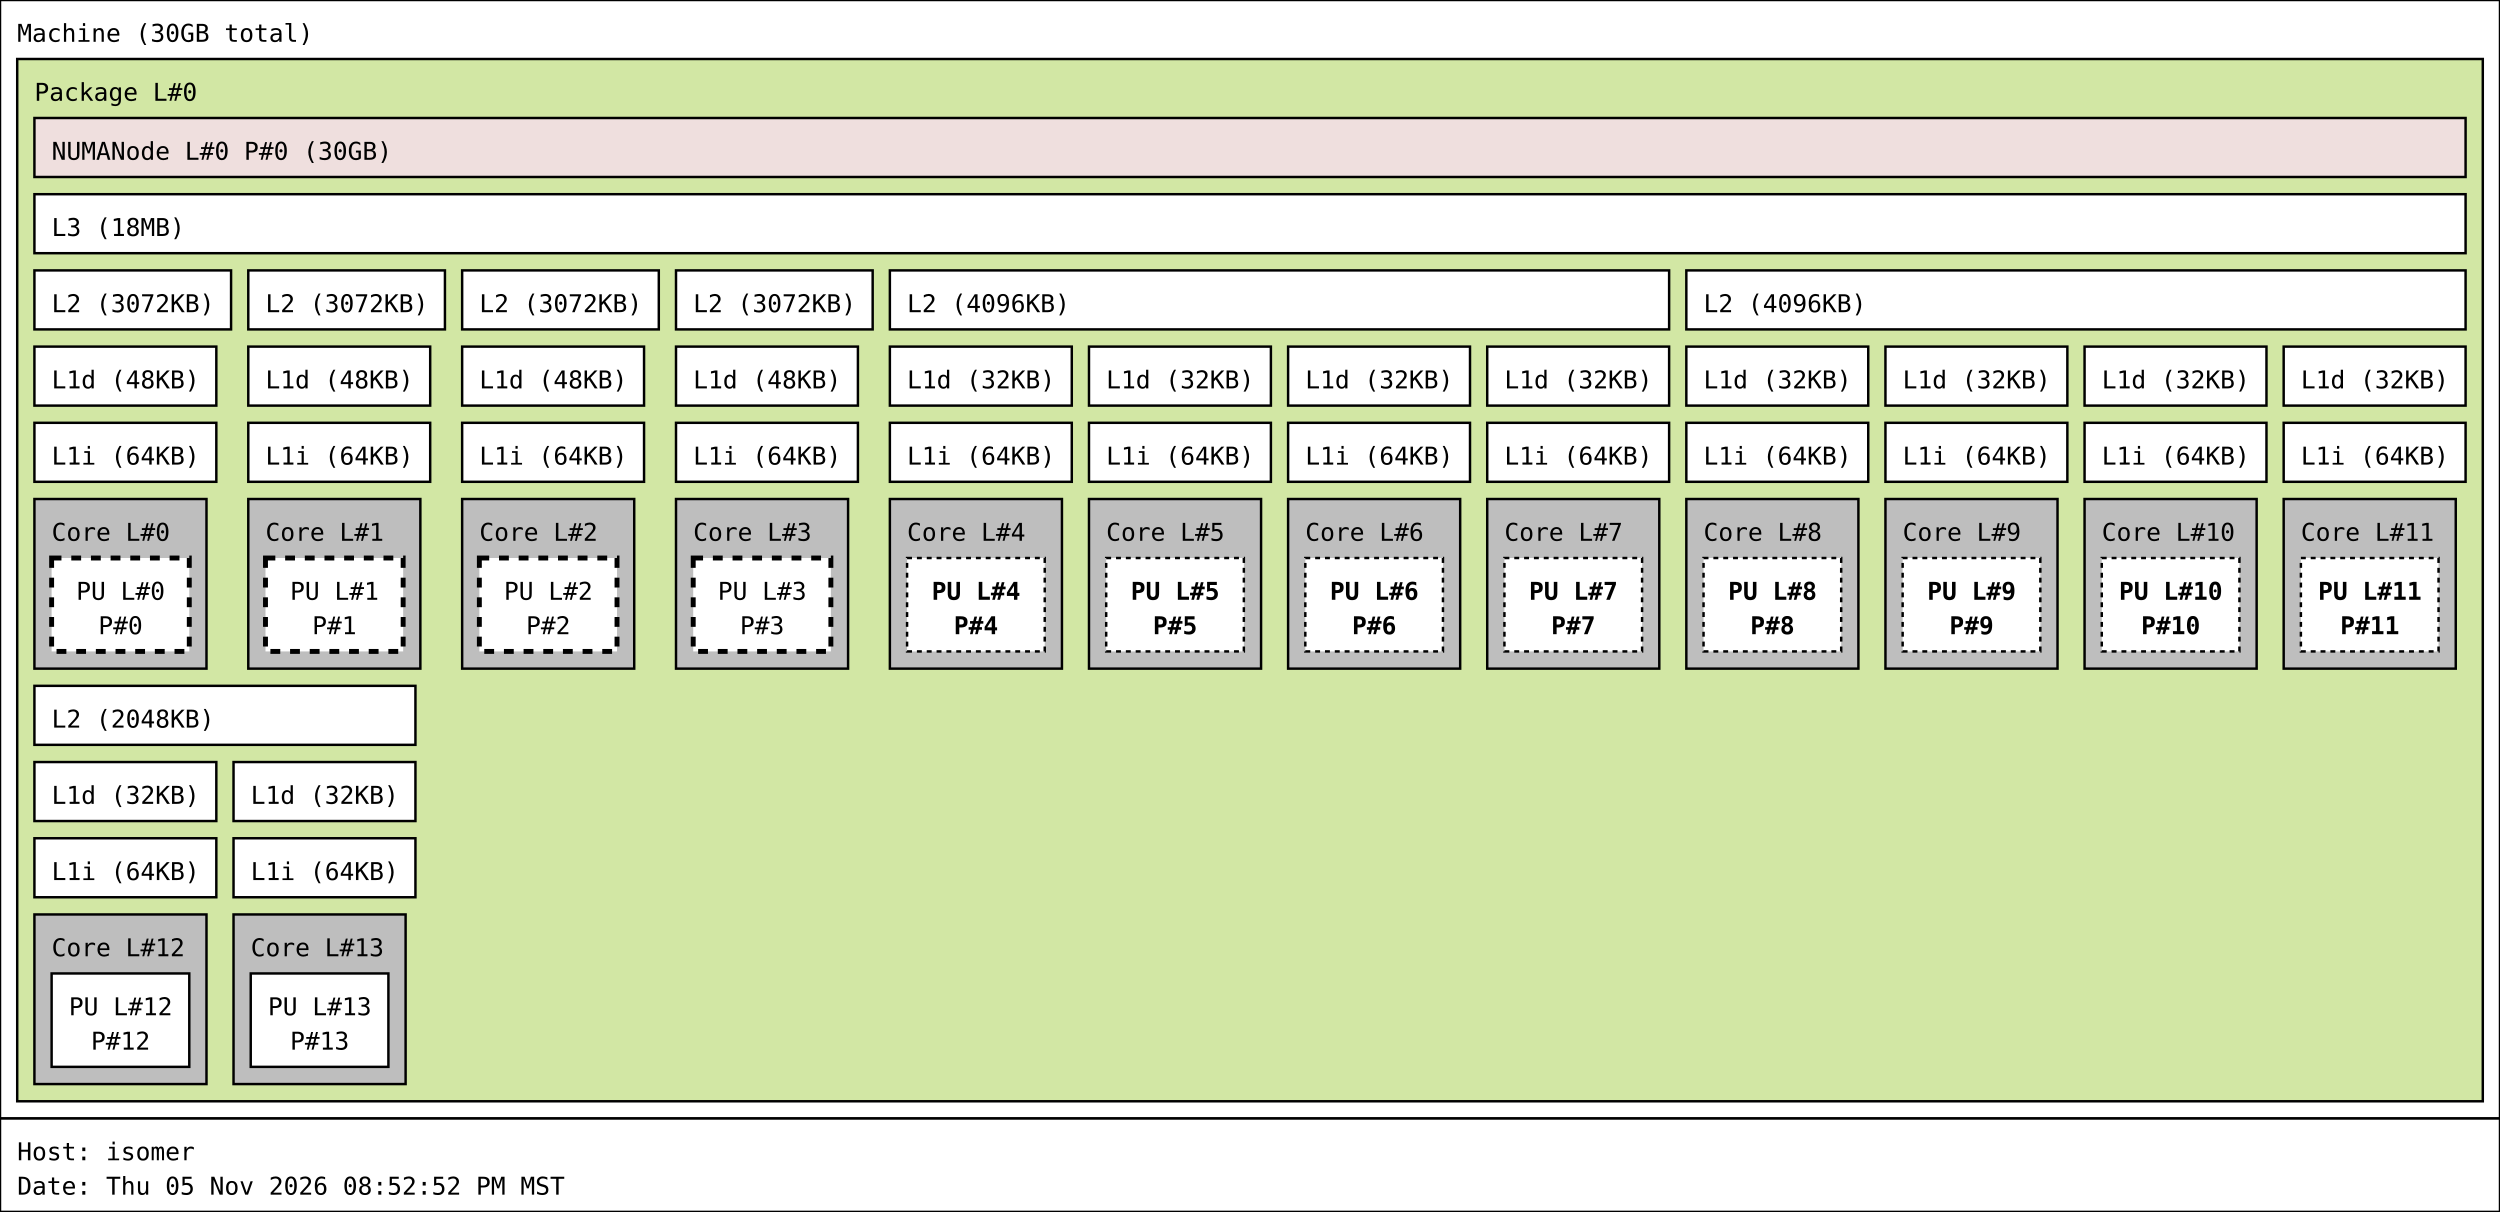
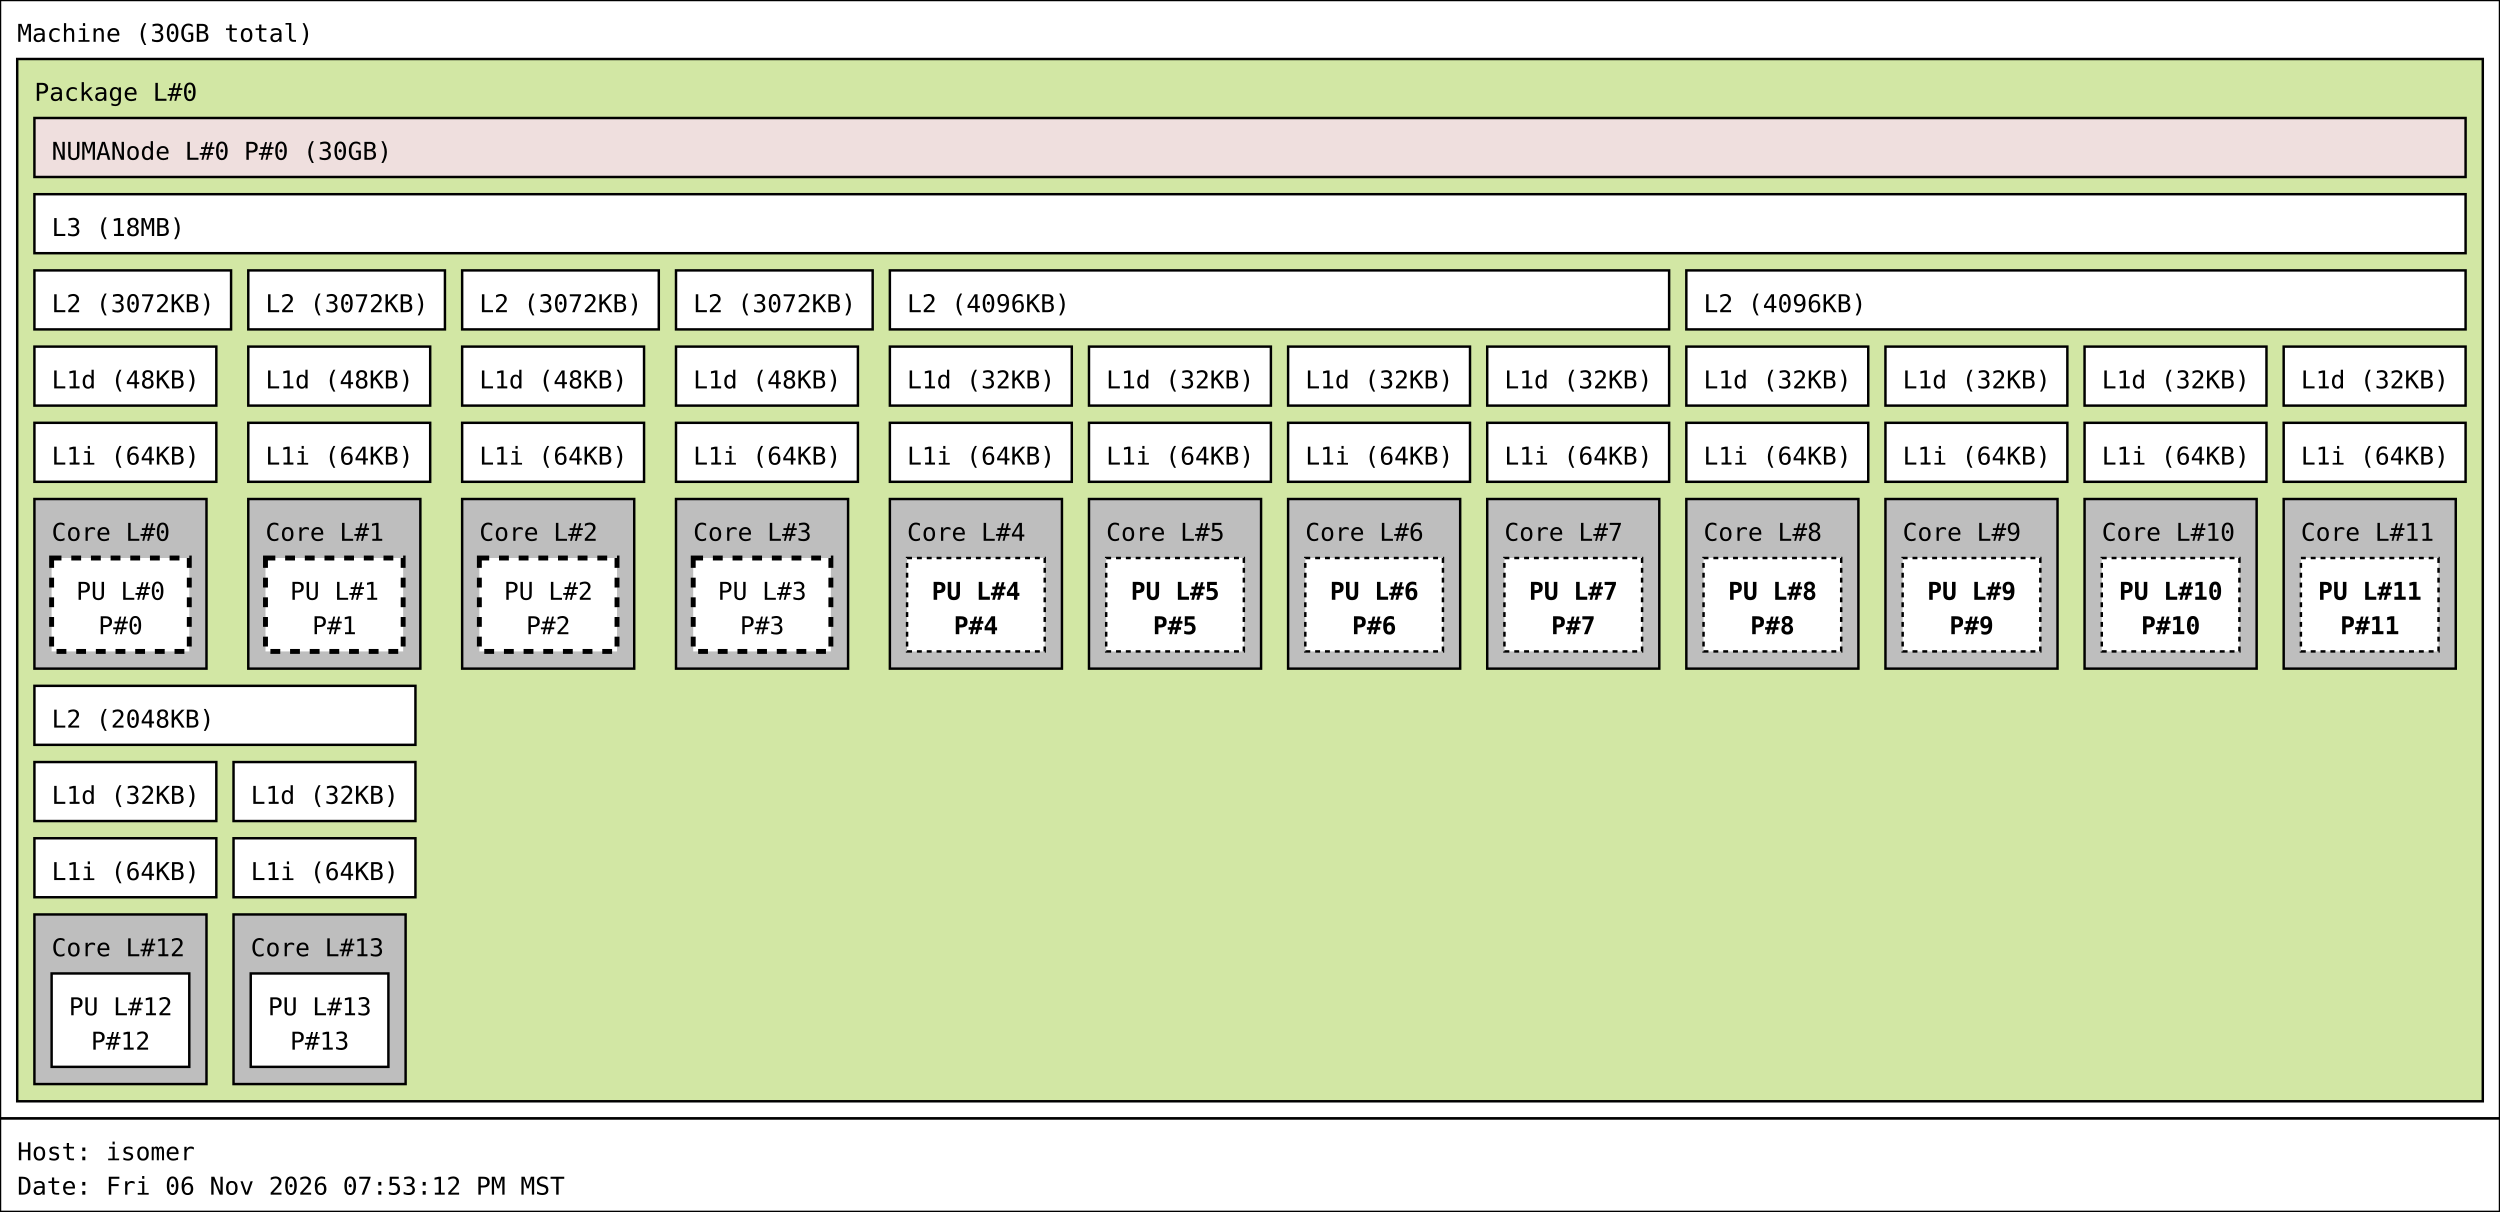
<svg xmlns="http://www.w3.org/2000/svg" width="1017px" height="493px" viewBox="0 0 1017px 493px" version="1.1">
  <rect id="Machine_0_rect" class="Machine" x="0" y="0" width="1017" height="455" fill="rgb(255,255,255)" stroke="rgb(0,0,0)" stroke-width="1" />
  <text id="Machine_0_text" class="Machine" font-family="Monospace" x="7" y="17" fill="rgb(0,0,0)" font-size="10px">Machine (30GB total)</text>
  <rect id="Package_0_rect" class="Package" x="7" y="24" width="1003" height="424" fill="rgb(210,231,164)" stroke="rgb(0,0,0)" stroke-width="1" />
  <text id="Package_0_text" class="Package" font-family="Monospace" x="14" y="41" fill="rgb(0,0,0)" font-size="10px">Package L#0</text>
  <rect id="L3_0_rect" class="L3" x="14" y="79" width="989" height="24" fill="rgb(255,255,255)" stroke="rgb(0,0,0)" stroke-width="1" />
  <text id="L3_0_text" class="L3" font-family="Monospace" x="21" y="96" fill="rgb(0,0,0)" font-size="10px">L3 (18MB)</text>
  <rect id="L2_0_rect" class="L2" x="14" y="110" width="80" height="24" fill="rgb(255,255,255)" stroke="rgb(0,0,0)" stroke-width="1" />
  <text id="L2_0_text" class="L2" font-family="Monospace" x="21" y="127" fill="rgb(0,0,0)" font-size="10px">L2 (3072KB)</text>
  <rect id="L1d_0_rect" class="L1d" x="14" y="141" width="74" height="24" fill="rgb(255,255,255)" stroke="rgb(0,0,0)" stroke-width="1" />
  <text id="L1d_0_text" class="L1d" font-family="Monospace" x="21" y="158" fill="rgb(0,0,0)" font-size="10px">L1d (48KB)</text>
  <rect id="L1i_0_rect" class="L1i" x="14" y="172" width="74" height="24" fill="rgb(255,255,255)" stroke="rgb(0,0,0)" stroke-width="1" />
  <text id="L1i_0_text" class="L1i" font-family="Monospace" x="21" y="189" fill="rgb(0,0,0)" font-size="10px">L1i (64KB)</text>
  <rect id="Core_0_rect" class="Core" x="14" y="203" width="70" height="69" fill="rgb(190,190,190)" stroke="rgb(0,0,0)" stroke-width="1" />
  <text id="Core_0_text" class="Core" font-family="Monospace" x="21" y="220" fill="rgb(0,0,0)" font-size="10px">Core L#0</text>
  <rect id="PU_0_rect" class="PU" x="21" y="227" width="56" height="38" fill="rgb(255,255,255)" stroke="rgb(0,0,0)" stroke-width="2" stroke-dasharray="4" />
  <text id="PU_0_text" class="PU" font-family="Monospace" x="31" y="244" fill="rgb(0,0,0)" font-size="10px">PU L#0</text>
  <text id="PU_0_text_1" class="PU" font-family="Monospace" x="40" y="258" fill="rgb(0,0,0)" font-size="10px">P#0</text>
  <rect id="L2_1_rect" class="L2" x="101" y="110" width="80" height="24" fill="rgb(255,255,255)" stroke="rgb(0,0,0)" stroke-width="1" />
  <text id="L2_1_text" class="L2" font-family="Monospace" x="108" y="127" fill="rgb(0,0,0)" font-size="10px">L2 (3072KB)</text>
  <rect id="L1d_1_rect" class="L1d" x="101" y="141" width="74" height="24" fill="rgb(255,255,255)" stroke="rgb(0,0,0)" stroke-width="1" />
  <text id="L1d_1_text" class="L1d" font-family="Monospace" x="108" y="158" fill="rgb(0,0,0)" font-size="10px">L1d (48KB)</text>
  <rect id="L1i_1_rect" class="L1i" x="101" y="172" width="74" height="24" fill="rgb(255,255,255)" stroke="rgb(0,0,0)" stroke-width="1" />
  <text id="L1i_1_text" class="L1i" font-family="Monospace" x="108" y="189" fill="rgb(0,0,0)" font-size="10px">L1i (64KB)</text>
  <rect id="Core_1_rect" class="Core" x="101" y="203" width="70" height="69" fill="rgb(190,190,190)" stroke="rgb(0,0,0)" stroke-width="1" />
  <text id="Core_1_text" class="Core" font-family="Monospace" x="108" y="220" fill="rgb(0,0,0)" font-size="10px">Core L#1</text>
  <rect id="PU_1_rect" class="PU" x="108" y="227" width="56" height="38" fill="rgb(255,255,255)" stroke="rgb(0,0,0)" stroke-width="2" stroke-dasharray="4" />
  <text id="PU_1_text" class="PU" font-family="Monospace" x="118" y="244" fill="rgb(0,0,0)" font-size="10px">PU L#1</text>
  <text id="PU_1_text_1" class="PU" font-family="Monospace" x="127" y="258" fill="rgb(0,0,0)" font-size="10px">P#1</text>
  <rect id="L2_2_rect" class="L2" x="188" y="110" width="80" height="24" fill="rgb(255,255,255)" stroke="rgb(0,0,0)" stroke-width="1" />
  <text id="L2_2_text" class="L2" font-family="Monospace" x="195" y="127" fill="rgb(0,0,0)" font-size="10px">L2 (3072KB)</text>
  <rect id="L1d_2_rect" class="L1d" x="188" y="141" width="74" height="24" fill="rgb(255,255,255)" stroke="rgb(0,0,0)" stroke-width="1" />
  <text id="L1d_2_text" class="L1d" font-family="Monospace" x="195" y="158" fill="rgb(0,0,0)" font-size="10px">L1d (48KB)</text>
  <rect id="L1i_2_rect" class="L1i" x="188" y="172" width="74" height="24" fill="rgb(255,255,255)" stroke="rgb(0,0,0)" stroke-width="1" />
  <text id="L1i_2_text" class="L1i" font-family="Monospace" x="195" y="189" fill="rgb(0,0,0)" font-size="10px">L1i (64KB)</text>
  <rect id="Core_2_rect" class="Core" x="188" y="203" width="70" height="69" fill="rgb(190,190,190)" stroke="rgb(0,0,0)" stroke-width="1" />
  <text id="Core_2_text" class="Core" font-family="Monospace" x="195" y="220" fill="rgb(0,0,0)" font-size="10px">Core L#2</text>
  <rect id="PU_2_rect" class="PU" x="195" y="227" width="56" height="38" fill="rgb(255,255,255)" stroke="rgb(0,0,0)" stroke-width="2" stroke-dasharray="4" />
  <text id="PU_2_text" class="PU" font-family="Monospace" x="205" y="244" fill="rgb(0,0,0)" font-size="10px">PU L#2</text>
  <text id="PU_2_text_1" class="PU" font-family="Monospace" x="214" y="258" fill="rgb(0,0,0)" font-size="10px">P#2</text>
  <rect id="L2_3_rect" class="L2" x="275" y="110" width="80" height="24" fill="rgb(255,255,255)" stroke="rgb(0,0,0)" stroke-width="1" />
  <text id="L2_3_text" class="L2" font-family="Monospace" x="282" y="127" fill="rgb(0,0,0)" font-size="10px">L2 (3072KB)</text>
  <rect id="L1d_3_rect" class="L1d" x="275" y="141" width="74" height="24" fill="rgb(255,255,255)" stroke="rgb(0,0,0)" stroke-width="1" />
  <text id="L1d_3_text" class="L1d" font-family="Monospace" x="282" y="158" fill="rgb(0,0,0)" font-size="10px">L1d (48KB)</text>
  <rect id="L1i_3_rect" class="L1i" x="275" y="172" width="74" height="24" fill="rgb(255,255,255)" stroke="rgb(0,0,0)" stroke-width="1" />
  <text id="L1i_3_text" class="L1i" font-family="Monospace" x="282" y="189" fill="rgb(0,0,0)" font-size="10px">L1i (64KB)</text>
  <rect id="Core_3_rect" class="Core" x="275" y="203" width="70" height="69" fill="rgb(190,190,190)" stroke="rgb(0,0,0)" stroke-width="1" />
  <text id="Core_3_text" class="Core" font-family="Monospace" x="282" y="220" fill="rgb(0,0,0)" font-size="10px">Core L#3</text>
  <rect id="PU_3_rect" class="PU" x="282" y="227" width="56" height="38" fill="rgb(255,255,255)" stroke="rgb(0,0,0)" stroke-width="2" stroke-dasharray="4" />
  <text id="PU_3_text" class="PU" font-family="Monospace" x="292" y="244" fill="rgb(0,0,0)" font-size="10px">PU L#3</text>
  <text id="PU_3_text_1" class="PU" font-family="Monospace" x="301" y="258" fill="rgb(0,0,0)" font-size="10px">P#3</text>
  <rect id="L2_4_rect" class="L2" x="362" y="110" width="317" height="24" fill="rgb(255,255,255)" stroke="rgb(0,0,0)" stroke-width="1" />
  <text id="L2_4_text" class="L2" font-family="Monospace" x="369" y="127" fill="rgb(0,0,0)" font-size="10px">L2 (4096KB)</text>
  <rect id="L1d_4_rect" class="L1d" x="362" y="141" width="74" height="24" fill="rgb(255,255,255)" stroke="rgb(0,0,0)" stroke-width="1" />
  <text id="L1d_4_text" class="L1d" font-family="Monospace" x="369" y="158" fill="rgb(0,0,0)" font-size="10px">L1d (32KB)</text>
  <rect id="L1i_4_rect" class="L1i" x="362" y="172" width="74" height="24" fill="rgb(255,255,255)" stroke="rgb(0,0,0)" stroke-width="1" />
  <text id="L1i_4_text" class="L1i" font-family="Monospace" x="369" y="189" fill="rgb(0,0,0)" font-size="10px">L1i (64KB)</text>
  <rect id="Core_4_rect" class="Core" x="362" y="203" width="70" height="69" fill="rgb(190,190,190)" stroke="rgb(0,0,0)" stroke-width="1" />
  <text id="Core_4_text" class="Core" font-family="Monospace" x="369" y="220" fill="rgb(0,0,0)" font-size="10px">Core L#4</text>
  <rect id="PU_4_rect" class="PU" x="369" y="227" width="56" height="38" fill="rgb(255,255,255)" stroke="rgb(0,0,0)" stroke-width="1" stroke-dasharray="2" />
  <text id="PU_4_text" class="PU" font-family="Monospace" font-weight="bold" x="379" y="244" fill="rgb(0,0,0)" font-size="10px">PU L#4</text>
  <text id="PU_4_text_1" class="PU" font-family="Monospace" font-weight="bold" x="388" y="258" fill="rgb(0,0,0)" font-size="10px">P#4</text>
  <rect id="L1d_5_rect" class="L1d" x="443" y="141" width="74" height="24" fill="rgb(255,255,255)" stroke="rgb(0,0,0)" stroke-width="1" />
  <text id="L1d_5_text" class="L1d" font-family="Monospace" x="450" y="158" fill="rgb(0,0,0)" font-size="10px">L1d (32KB)</text>
  <rect id="L1i_5_rect" class="L1i" x="443" y="172" width="74" height="24" fill="rgb(255,255,255)" stroke="rgb(0,0,0)" stroke-width="1" />
  <text id="L1i_5_text" class="L1i" font-family="Monospace" x="450" y="189" fill="rgb(0,0,0)" font-size="10px">L1i (64KB)</text>
  <rect id="Core_5_rect" class="Core" x="443" y="203" width="70" height="69" fill="rgb(190,190,190)" stroke="rgb(0,0,0)" stroke-width="1" />
  <text id="Core_5_text" class="Core" font-family="Monospace" x="450" y="220" fill="rgb(0,0,0)" font-size="10px">Core L#5</text>
  <rect id="PU_5_rect" class="PU" x="450" y="227" width="56" height="38" fill="rgb(255,255,255)" stroke="rgb(0,0,0)" stroke-width="1" stroke-dasharray="2" />
  <text id="PU_5_text" class="PU" font-family="Monospace" font-weight="bold" x="460" y="244" fill="rgb(0,0,0)" font-size="10px">PU L#5</text>
  <text id="PU_5_text_1" class="PU" font-family="Monospace" font-weight="bold" x="469" y="258" fill="rgb(0,0,0)" font-size="10px">P#5</text>
  <rect id="L1d_6_rect" class="L1d" x="524" y="141" width="74" height="24" fill="rgb(255,255,255)" stroke="rgb(0,0,0)" stroke-width="1" />
  <text id="L1d_6_text" class="L1d" font-family="Monospace" x="531" y="158" fill="rgb(0,0,0)" font-size="10px">L1d (32KB)</text>
  <rect id="L1i_6_rect" class="L1i" x="524" y="172" width="74" height="24" fill="rgb(255,255,255)" stroke="rgb(0,0,0)" stroke-width="1" />
  <text id="L1i_6_text" class="L1i" font-family="Monospace" x="531" y="189" fill="rgb(0,0,0)" font-size="10px">L1i (64KB)</text>
  <rect id="Core_6_rect" class="Core" x="524" y="203" width="70" height="69" fill="rgb(190,190,190)" stroke="rgb(0,0,0)" stroke-width="1" />
  <text id="Core_6_text" class="Core" font-family="Monospace" x="531" y="220" fill="rgb(0,0,0)" font-size="10px">Core L#6</text>
  <rect id="PU_6_rect" class="PU" x="531" y="227" width="56" height="38" fill="rgb(255,255,255)" stroke="rgb(0,0,0)" stroke-width="1" stroke-dasharray="2" />
  <text id="PU_6_text" class="PU" font-family="Monospace" font-weight="bold" x="541" y="244" fill="rgb(0,0,0)" font-size="10px">PU L#6</text>
  <text id="PU_6_text_1" class="PU" font-family="Monospace" font-weight="bold" x="550" y="258" fill="rgb(0,0,0)" font-size="10px">P#6</text>
  <rect id="L1d_7_rect" class="L1d" x="605" y="141" width="74" height="24" fill="rgb(255,255,255)" stroke="rgb(0,0,0)" stroke-width="1" />
  <text id="L1d_7_text" class="L1d" font-family="Monospace" x="612" y="158" fill="rgb(0,0,0)" font-size="10px">L1d (32KB)</text>
  <rect id="L1i_7_rect" class="L1i" x="605" y="172" width="74" height="24" fill="rgb(255,255,255)" stroke="rgb(0,0,0)" stroke-width="1" />
  <text id="L1i_7_text" class="L1i" font-family="Monospace" x="612" y="189" fill="rgb(0,0,0)" font-size="10px">L1i (64KB)</text>
  <rect id="Core_7_rect" class="Core" x="605" y="203" width="70" height="69" fill="rgb(190,190,190)" stroke="rgb(0,0,0)" stroke-width="1" />
  <text id="Core_7_text" class="Core" font-family="Monospace" x="612" y="220" fill="rgb(0,0,0)" font-size="10px">Core L#7</text>
  <rect id="PU_7_rect" class="PU" x="612" y="227" width="56" height="38" fill="rgb(255,255,255)" stroke="rgb(0,0,0)" stroke-width="1" stroke-dasharray="2" />
  <text id="PU_7_text" class="PU" font-family="Monospace" font-weight="bold" x="622" y="244" fill="rgb(0,0,0)" font-size="10px">PU L#7</text>
  <text id="PU_7_text_1" class="PU" font-family="Monospace" font-weight="bold" x="631" y="258" fill="rgb(0,0,0)" font-size="10px">P#7</text>
  <rect id="L2_5_rect" class="L2" x="686" y="110" width="317" height="24" fill="rgb(255,255,255)" stroke="rgb(0,0,0)" stroke-width="1" />
  <text id="L2_5_text" class="L2" font-family="Monospace" x="693" y="127" fill="rgb(0,0,0)" font-size="10px">L2 (4096KB)</text>
  <rect id="L1d_8_rect" class="L1d" x="686" y="141" width="74" height="24" fill="rgb(255,255,255)" stroke="rgb(0,0,0)" stroke-width="1" />
  <text id="L1d_8_text" class="L1d" font-family="Monospace" x="693" y="158" fill="rgb(0,0,0)" font-size="10px">L1d (32KB)</text>
  <rect id="L1i_8_rect" class="L1i" x="686" y="172" width="74" height="24" fill="rgb(255,255,255)" stroke="rgb(0,0,0)" stroke-width="1" />
  <text id="L1i_8_text" class="L1i" font-family="Monospace" x="693" y="189" fill="rgb(0,0,0)" font-size="10px">L1i (64KB)</text>
  <rect id="Core_8_rect" class="Core" x="686" y="203" width="70" height="69" fill="rgb(190,190,190)" stroke="rgb(0,0,0)" stroke-width="1" />
  <text id="Core_8_text" class="Core" font-family="Monospace" x="693" y="220" fill="rgb(0,0,0)" font-size="10px">Core L#8</text>
  <rect id="PU_8_rect" class="PU" x="693" y="227" width="56" height="38" fill="rgb(255,255,255)" stroke="rgb(0,0,0)" stroke-width="1" stroke-dasharray="2" />
  <text id="PU_8_text" class="PU" font-family="Monospace" font-weight="bold" x="703" y="244" fill="rgb(0,0,0)" font-size="10px">PU L#8</text>
  <text id="PU_8_text_1" class="PU" font-family="Monospace" font-weight="bold" x="712" y="258" fill="rgb(0,0,0)" font-size="10px">P#8</text>
  <rect id="L1d_9_rect" class="L1d" x="767" y="141" width="74" height="24" fill="rgb(255,255,255)" stroke="rgb(0,0,0)" stroke-width="1" />
  <text id="L1d_9_text" class="L1d" font-family="Monospace" x="774" y="158" fill="rgb(0,0,0)" font-size="10px">L1d (32KB)</text>
  <rect id="L1i_9_rect" class="L1i" x="767" y="172" width="74" height="24" fill="rgb(255,255,255)" stroke="rgb(0,0,0)" stroke-width="1" />
  <text id="L1i_9_text" class="L1i" font-family="Monospace" x="774" y="189" fill="rgb(0,0,0)" font-size="10px">L1i (64KB)</text>
  <rect id="Core_9_rect" class="Core" x="767" y="203" width="70" height="69" fill="rgb(190,190,190)" stroke="rgb(0,0,0)" stroke-width="1" />
  <text id="Core_9_text" class="Core" font-family="Monospace" x="774" y="220" fill="rgb(0,0,0)" font-size="10px">Core L#9</text>
  <rect id="PU_9_rect" class="PU" x="774" y="227" width="56" height="38" fill="rgb(255,255,255)" stroke="rgb(0,0,0)" stroke-width="1" stroke-dasharray="2" />
  <text id="PU_9_text" class="PU" font-family="Monospace" font-weight="bold" x="784" y="244" fill="rgb(0,0,0)" font-size="10px">PU L#9</text>
  <text id="PU_9_text_1" class="PU" font-family="Monospace" font-weight="bold" x="793" y="258" fill="rgb(0,0,0)" font-size="10px">P#9</text>
  <rect id="L1d_10_rect" class="L1d" x="848" y="141" width="74" height="24" fill="rgb(255,255,255)" stroke="rgb(0,0,0)" stroke-width="1" />
  <text id="L1d_10_text" class="L1d" font-family="Monospace" x="855" y="158" fill="rgb(0,0,0)" font-size="10px">L1d (32KB)</text>
  <rect id="L1i_10_rect" class="L1i" x="848" y="172" width="74" height="24" fill="rgb(255,255,255)" stroke="rgb(0,0,0)" stroke-width="1" />
  <text id="L1i_10_text" class="L1i" font-family="Monospace" x="855" y="189" fill="rgb(0,0,0)" font-size="10px">L1i (64KB)</text>
  <rect id="Core_10_rect" class="Core" x="848" y="203" width="70" height="69" fill="rgb(190,190,190)" stroke="rgb(0,0,0)" stroke-width="1" />
  <text id="Core_10_text" class="Core" font-family="Monospace" x="855" y="220" fill="rgb(0,0,0)" font-size="10px">Core L#10</text>
  <rect id="PU_10_rect" class="PU" x="855" y="227" width="56" height="38" fill="rgb(255,255,255)" stroke="rgb(0,0,0)" stroke-width="1" stroke-dasharray="2" />
  <text id="PU_10_text" class="PU" font-family="Monospace" font-weight="bold" x="862" y="244" fill="rgb(0,0,0)" font-size="10px">PU L#10</text>
  <text id="PU_10_text_1" class="PU" font-family="Monospace" font-weight="bold" x="871" y="258" fill="rgb(0,0,0)" font-size="10px">P#10</text>
  <rect id="L1d_11_rect" class="L1d" x="929" y="141" width="74" height="24" fill="rgb(255,255,255)" stroke="rgb(0,0,0)" stroke-width="1" />
  <text id="L1d_11_text" class="L1d" font-family="Monospace" x="936" y="158" fill="rgb(0,0,0)" font-size="10px">L1d (32KB)</text>
  <rect id="L1i_11_rect" class="L1i" x="929" y="172" width="74" height="24" fill="rgb(255,255,255)" stroke="rgb(0,0,0)" stroke-width="1" />
  <text id="L1i_11_text" class="L1i" font-family="Monospace" x="936" y="189" fill="rgb(0,0,0)" font-size="10px">L1i (64KB)</text>
  <rect id="Core_11_rect" class="Core" x="929" y="203" width="70" height="69" fill="rgb(190,190,190)" stroke="rgb(0,0,0)" stroke-width="1" />
  <text id="Core_11_text" class="Core" font-family="Monospace" x="936" y="220" fill="rgb(0,0,0)" font-size="10px">Core L#11</text>
  <rect id="PU_11_rect" class="PU" x="936" y="227" width="56" height="38" fill="rgb(255,255,255)" stroke="rgb(0,0,0)" stroke-width="1" stroke-dasharray="2" />
  <text id="PU_11_text" class="PU" font-family="Monospace" font-weight="bold" x="943" y="244" fill="rgb(0,0,0)" font-size="10px">PU L#11</text>
  <text id="PU_11_text_1" class="PU" font-family="Monospace" font-weight="bold" x="952" y="258" fill="rgb(0,0,0)" font-size="10px">P#11</text>
  <rect id="L2_6_rect" class="L2" x="14" y="279" width="155" height="24" fill="rgb(255,255,255)" stroke="rgb(0,0,0)" stroke-width="1" />
  <text id="L2_6_text" class="L2" font-family="Monospace" x="21" y="296" fill="rgb(0,0,0)" font-size="10px">L2 (2048KB)</text>
  <rect id="L1d_12_rect" class="L1d" x="14" y="310" width="74" height="24" fill="rgb(255,255,255)" stroke="rgb(0,0,0)" stroke-width="1" />
  <text id="L1d_12_text" class="L1d" font-family="Monospace" x="21" y="327" fill="rgb(0,0,0)" font-size="10px">L1d (32KB)</text>
  <rect id="L1i_12_rect" class="L1i" x="14" y="341" width="74" height="24" fill="rgb(255,255,255)" stroke="rgb(0,0,0)" stroke-width="1" />
  <text id="L1i_12_text" class="L1i" font-family="Monospace" x="21" y="358" fill="rgb(0,0,0)" font-size="10px">L1i (64KB)</text>
  <rect id="Core_12_rect" class="Core" x="14" y="372" width="70" height="69" fill="rgb(190,190,190)" stroke="rgb(0,0,0)" stroke-width="1" />
  <text id="Core_12_text" class="Core" font-family="Monospace" x="21" y="389" fill="rgb(0,0,0)" font-size="10px">Core L#12</text>
  <rect id="PU_12_rect" class="PU" x="21" y="396" width="56" height="38" fill="rgb(255,255,255)" stroke="rgb(0,0,0)" stroke-width="1" />
  <text id="PU_12_text" class="PU" font-family="Monospace" x="28" y="413" fill="rgb(0,0,0)" font-size="10px">PU L#12</text>
  <text id="PU_12_text_1" class="PU" font-family="Monospace" x="37" y="427" fill="rgb(0,0,0)" font-size="10px">P#12</text>
  <rect id="L1d_13_rect" class="L1d" x="95" y="310" width="74" height="24" fill="rgb(255,255,255)" stroke="rgb(0,0,0)" stroke-width="1" />
  <text id="L1d_13_text" class="L1d" font-family="Monospace" x="102" y="327" fill="rgb(0,0,0)" font-size="10px">L1d (32KB)</text>
  <rect id="L1i_13_rect" class="L1i" x="95" y="341" width="74" height="24" fill="rgb(255,255,255)" stroke="rgb(0,0,0)" stroke-width="1" />
  <text id="L1i_13_text" class="L1i" font-family="Monospace" x="102" y="358" fill="rgb(0,0,0)" font-size="10px">L1i (64KB)</text>
  <rect id="Core_13_rect" class="Core" x="95" y="372" width="70" height="69" fill="rgb(190,190,190)" stroke="rgb(0,0,0)" stroke-width="1" />
  <text id="Core_13_text" class="Core" font-family="Monospace" x="102" y="389" fill="rgb(0,0,0)" font-size="10px">Core L#13</text>
  <rect id="PU_13_rect" class="PU" x="102" y="396" width="56" height="38" fill="rgb(255,255,255)" stroke="rgb(0,0,0)" stroke-width="1" />
  <text id="PU_13_text" class="PU" font-family="Monospace" x="109" y="413" fill="rgb(0,0,0)" font-size="10px">PU L#13</text>
  <text id="PU_13_text_1" class="PU" font-family="Monospace" x="118" y="427" fill="rgb(0,0,0)" font-size="10px">P#13</text>
  <rect id="NUMANode_0_rect" class="NUMANode" x="14" y="48" width="989" height="24" fill="rgb(239,223,222)" stroke="rgb(0,0,0)" stroke-width="1" />
  <text id="NUMANode_0_text" class="NUMANode" font-family="Monospace" x="21" y="65" fill="rgb(0,0,0)" font-size="10px">NUMANode L#0 P#0 (30GB)</text>
  <rect id="anon_rect" x="0" y="455" width="1017" height="38" fill="rgb(255,255,255)" stroke="rgb(0,0,0)" stroke-width="1" />
  <text id="anon_text" font-family="Monospace" x="7" y="472" fill="rgb(0,0,0)" font-size="10px">Host: isomer</text>
-   <text id="anon_text_1" font-family="Monospace" x="7" y="486" fill="rgb(0,0,0)" font-size="10px">Date: Thu 05 Nov 2026 08:52:52 PM MST</text>
+   <text id="anon_text_1" font-family="Monospace" x="7" y="486" fill="rgb(0,0,0)" font-size="10px">Date: Fri 06 Nov 2026 07:53:12 PM MST</text>
</svg>
